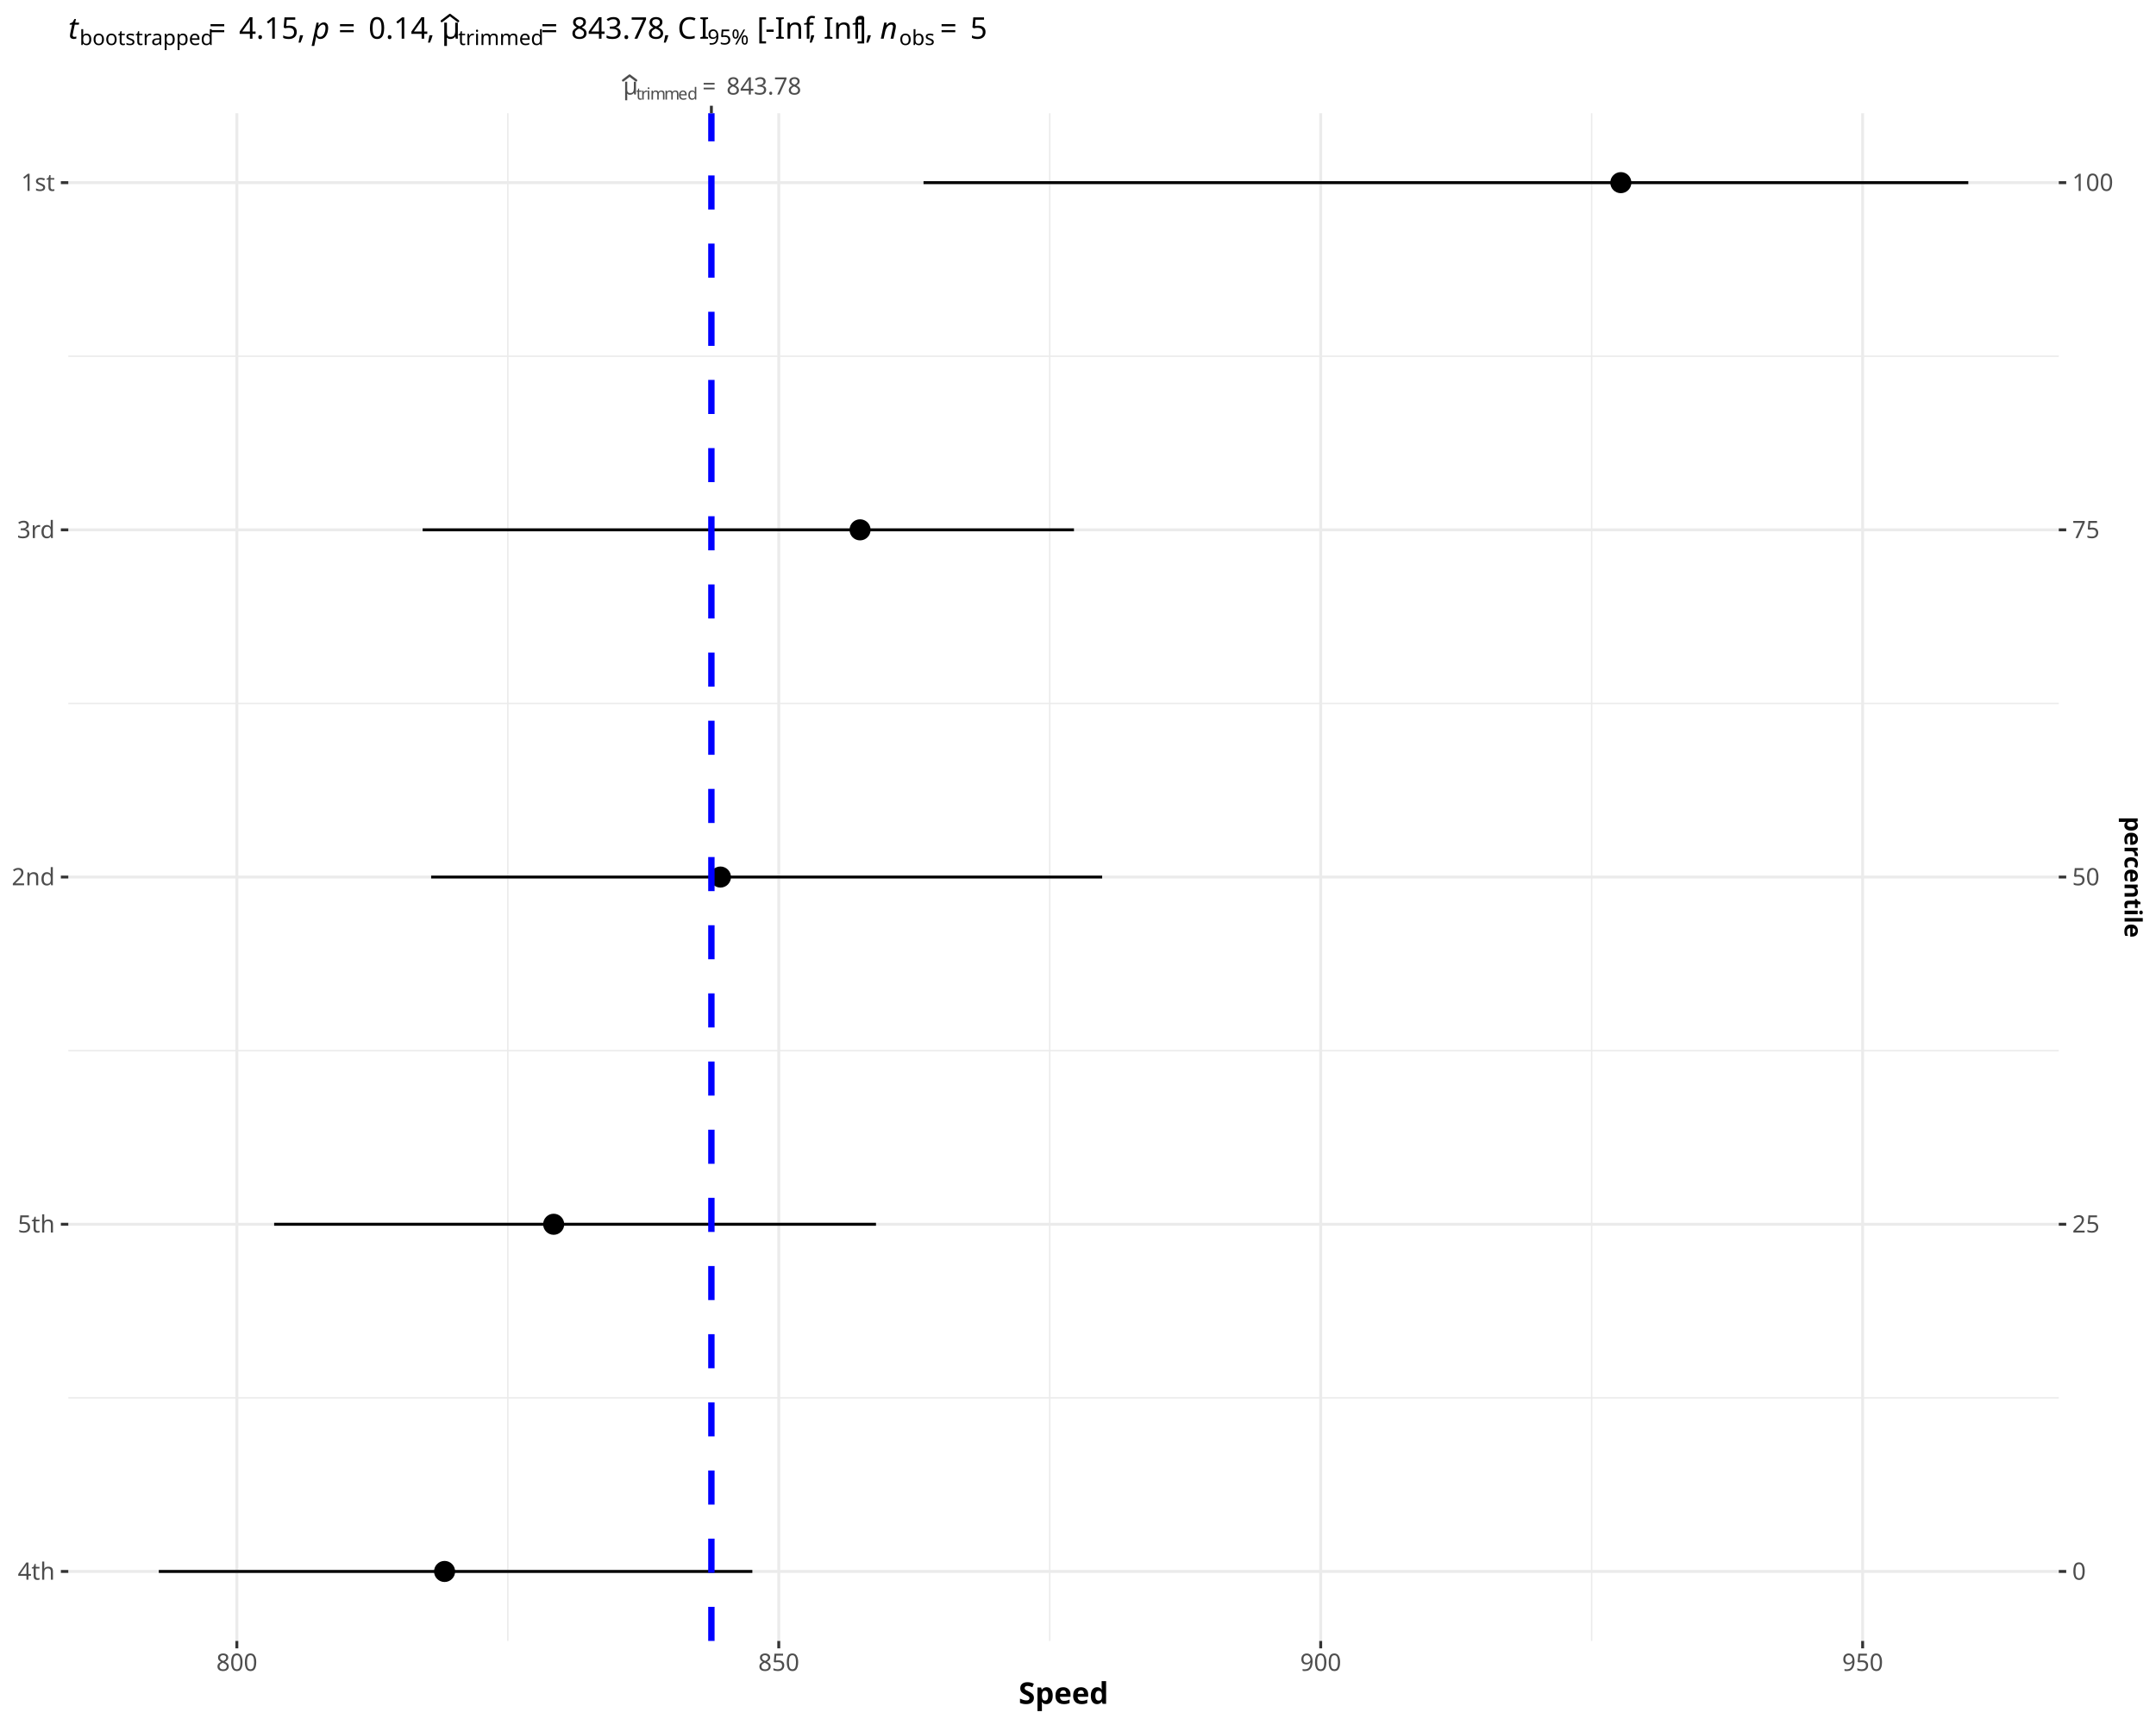
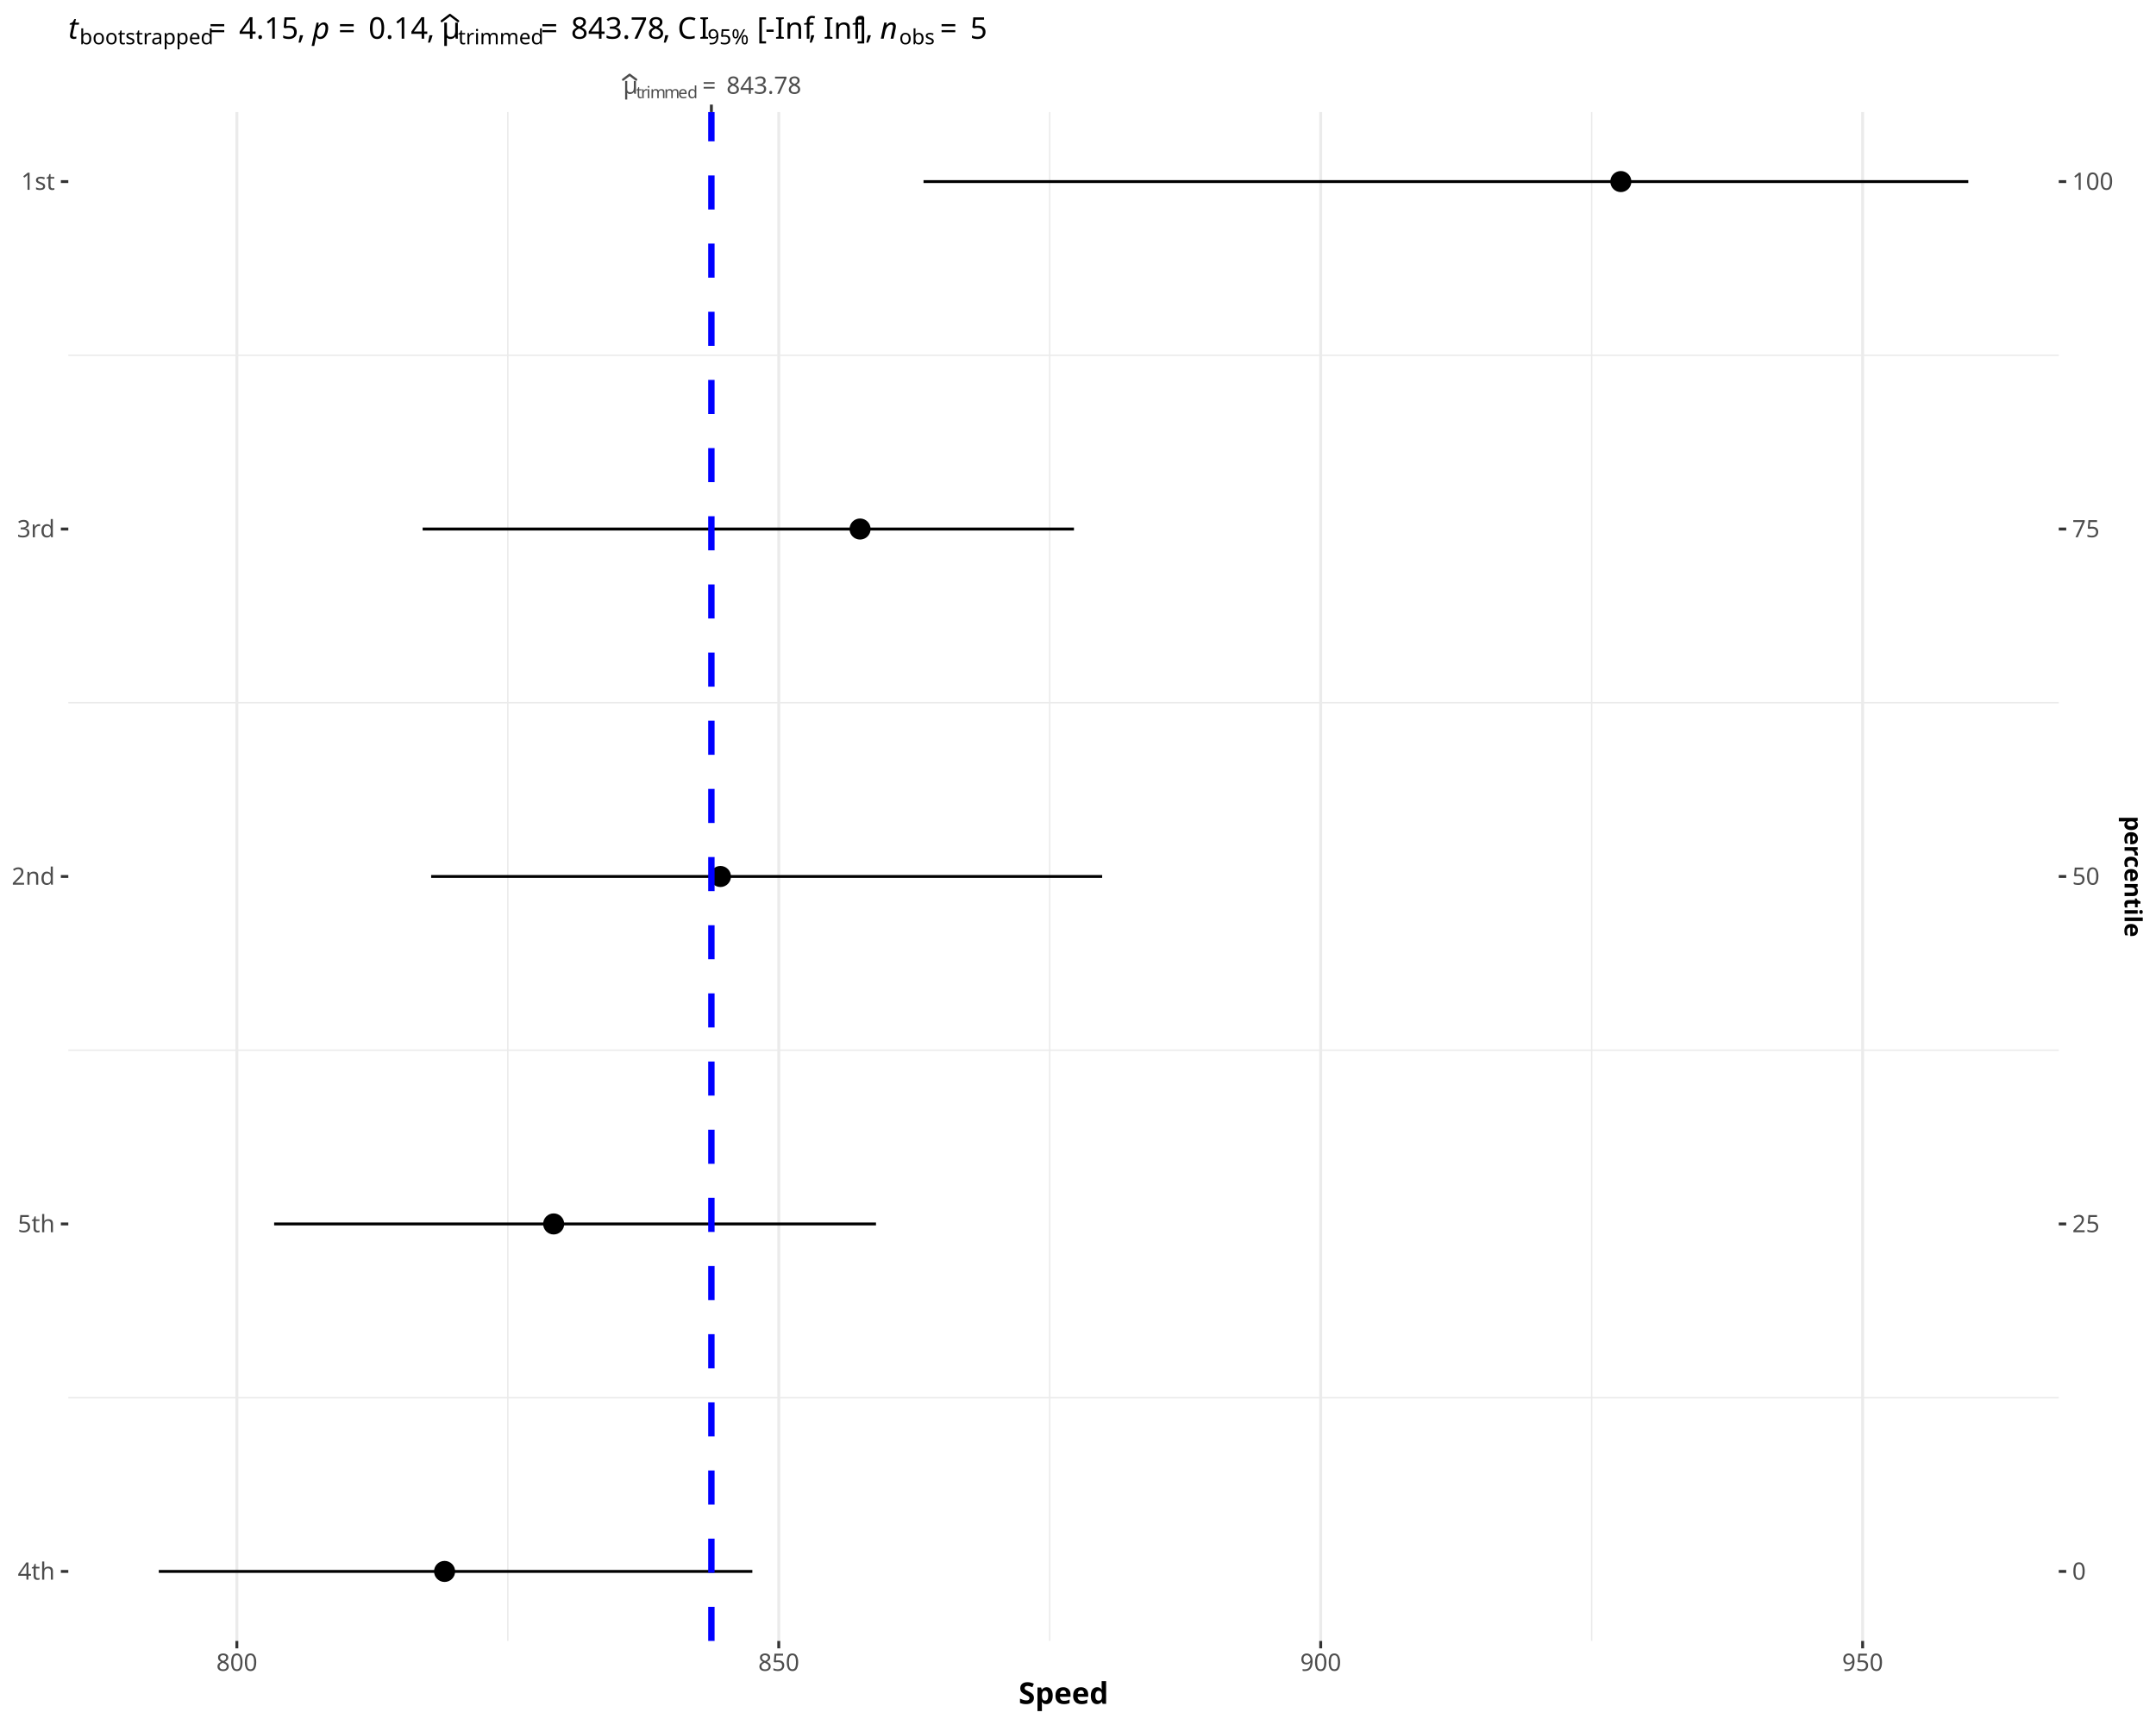
<svg xmlns="http://www.w3.org/2000/svg" class="svglite" data-engine-version="2.0" width="720.00pt" height="576.00pt" viewBox="0 0 720.00 576.00">
  <defs>
    <style type="text/css">
    .svglite line, .svglite polyline, .svglite polygon, .svglite path, .svglite rect, .svglite circle {
      fill: none;
      stroke: #000000;
      stroke-linecap: round;
      stroke-linejoin: round;
      stroke-miterlimit: 10.00;
    }
  </style>
  </defs>
  <rect width="100%" height="100%" style="stroke: none; fill: #FFFFFF;" />
  <defs>
    <clipPath id="cpMC4wMHw3MjAuMDB8MC4wMHw1NzYuMDA=">
      <rect x="0.00" y="0.00" width="720.00" height="576.00" />
    </clipPath>
  </defs>
  <g clip-path="url(#cpMC4wMHw3MjAuMDB8MC4wMHw1NzYuMDA=)">
    <rect x="0.00" y="0.00" width="720.00" height="576.00" style="stroke-width: 0.97; stroke: #FFFFFF; fill: #FFFFFF;" />
  </g>
  <defs>
-     <clipPath id="cpMjIuODF8Njg3LjUzfDM3LjgwfDU0Ny45Mg==">
-       <rect x="22.81" y="37.80" width="664.72" height="510.12" />
+     <clipPath id="cpMjIuODF8Njg3LjUzfDM3LjQyfDU0Ny45Mg==">
+       <rect x="22.81" y="37.42" width="664.72" height="510.50" />
    </clipPath>
  </defs>
-   <g clip-path="url(#cpMjIuODF8Njg3LjUzfDM3LjgwfDU0Ny45Mg==)">
-     <rect x="22.81" y="37.80" width="664.72" height="510.12" style="stroke-width: 0.97; stroke: none; fill: #FFFFFF;" />
-     <polyline points="22.81,466.76 687.53,466.76 " style="stroke-width: 0.48; stroke: #EBEBEB; stroke-linecap: butt;" />
-     <polyline points="22.81,350.83 687.53,350.83 " style="stroke-width: 0.48; stroke: #EBEBEB; stroke-linecap: butt;" />
-     <polyline points="22.81,234.89 687.53,234.89 " style="stroke-width: 0.48; stroke: #EBEBEB; stroke-linecap: butt;" />
-     <polyline points="22.81,118.95 687.53,118.95 " style="stroke-width: 0.48; stroke: #EBEBEB; stroke-linecap: butt;" />
-     <polyline points="169.59,547.92 169.59,37.80 " style="stroke-width: 0.48; stroke: #EBEBEB; stroke-linecap: butt;" />
-     <polyline points="350.56,547.92 350.56,37.80 " style="stroke-width: 0.48; stroke: #EBEBEB; stroke-linecap: butt;" />
-     <polyline points="531.54,547.92 531.54,37.80 " style="stroke-width: 0.48; stroke: #EBEBEB; stroke-linecap: butt;" />
-     <polyline points="22.81,524.73 687.53,524.73 " style="stroke-width: 0.97; stroke: #EBEBEB; stroke-linecap: butt;" />
-     <polyline points="22.81,408.80 687.53,408.80 " style="stroke-width: 0.97; stroke: #EBEBEB; stroke-linecap: butt;" />
-     <polyline points="22.81,292.86 687.53,292.86 " style="stroke-width: 0.97; stroke: #EBEBEB; stroke-linecap: butt;" />
-     <polyline points="22.81,176.92 687.53,176.92 " style="stroke-width: 0.97; stroke: #EBEBEB; stroke-linecap: butt;" />
-     <polyline points="22.81,60.99 687.53,60.99 " style="stroke-width: 0.97; stroke: #EBEBEB; stroke-linecap: butt;" />
-     <polyline points="79.10,547.92 79.10,37.80 " style="stroke-width: 0.97; stroke: #EBEBEB; stroke-linecap: butt;" />
-     <polyline points="260.07,547.92 260.07,37.80 " style="stroke-width: 0.97; stroke: #EBEBEB; stroke-linecap: butt;" />
-     <polyline points="441.05,547.92 441.05,37.80 " style="stroke-width: 0.97; stroke: #EBEBEB; stroke-linecap: butt;" />
-     <polyline points="622.03,547.92 622.03,37.80 " style="stroke-width: 0.97; stroke: #EBEBEB; stroke-linecap: butt;" />
-     <circle cx="148.47" cy="524.73" r="3.52" style="stroke-width: 0.64; stroke: none; fill: #000000;" />
-     <circle cx="184.90" cy="408.80" r="3.52" style="stroke-width: 0.64; stroke: none; fill: #000000;" />
-     <circle cx="240.59" cy="292.86" r="3.52" style="stroke-width: 0.64; stroke: none; fill: #000000;" />
-     <circle cx="287.22" cy="176.92" r="3.52" style="stroke-width: 0.64; stroke: none; fill: #000000;" />
-     <circle cx="541.28" cy="60.99" r="3.52" style="stroke-width: 0.64; stroke: none; fill: #000000;" />
-     <polyline points="251.25,524.73 251.25,524.73 " style="stroke-width: 0.97; stroke-linecap: butt;" />
-     <polyline points="251.25,524.73 53.03,524.73 " style="stroke-width: 0.97; stroke-linecap: butt;" />
-     <polyline points="53.03,524.73 53.03,524.73 " style="stroke-width: 0.97; stroke-linecap: butt;" />
-     <polyline points="292.54,408.80 292.54,408.80 " style="stroke-width: 0.97; stroke-linecap: butt;" />
-     <polyline points="292.54,408.80 91.55,408.80 " style="stroke-width: 0.97; stroke-linecap: butt;" />
-     <polyline points="91.55,408.80 91.55,408.80 " style="stroke-width: 0.97; stroke-linecap: butt;" />
-     <polyline points="368.07,292.86 368.07,292.86 " style="stroke-width: 0.97; stroke-linecap: butt;" />
-     <polyline points="368.07,292.86 143.98,292.86 " style="stroke-width: 0.97; stroke-linecap: butt;" />
-     <polyline points="143.98,292.86 143.98,292.86 " style="stroke-width: 0.97; stroke-linecap: butt;" />
-     <polyline points="358.65,176.92 358.65,176.92 " style="stroke-width: 0.97; stroke-linecap: butt;" />
-     <polyline points="358.65,176.92 141.14,176.92 " style="stroke-width: 0.97; stroke-linecap: butt;" />
-     <polyline points="141.14,176.92 141.14,176.92 " style="stroke-width: 0.97; stroke-linecap: butt;" />
-     <polyline points="657.32,60.99 657.32,60.99 " style="stroke-width: 0.97; stroke-linecap: butt;" />
-     <polyline points="657.32,60.99 308.41,60.99 " style="stroke-width: 0.97; stroke-linecap: butt;" />
-     <polyline points="308.41,60.99 308.41,60.99 " style="stroke-width: 0.97; stroke-linecap: butt;" />
-     <line x1="237.57" y1="547.92" x2="237.57" y2="37.80" style="stroke-width: 2.13; stroke: #0000FF; stroke-dasharray: 11.38,11.38; stroke-linecap: butt;" />
+   <g clip-path="url(#cpMjIuODF8Njg3LjUzfDM3LjQyfDU0Ny45Mg==)">
+     <rect x="22.81" y="37.42" width="664.72" height="510.50" style="stroke-width: 0.97; stroke: none; fill: #FFFFFF;" />
+     <polyline points="22.81,466.70 687.53,466.70 " style="stroke-width: 0.48; stroke: #EBEBEB; stroke-linecap: butt;" />
+     <polyline points="22.81,350.68 687.53,350.68 " style="stroke-width: 0.48; stroke: #EBEBEB; stroke-linecap: butt;" />
+     <polyline points="22.81,234.66 687.53,234.66 " style="stroke-width: 0.48; stroke: #EBEBEB; stroke-linecap: butt;" />
+     <polyline points="22.81,118.64 687.53,118.64 " style="stroke-width: 0.48; stroke: #EBEBEB; stroke-linecap: butt;" />
+     <polyline points="169.59,547.92 169.59,37.42 " style="stroke-width: 0.48; stroke: #EBEBEB; stroke-linecap: butt;" />
+     <polyline points="350.56,547.92 350.56,37.42 " style="stroke-width: 0.48; stroke: #EBEBEB; stroke-linecap: butt;" />
+     <polyline points="531.54,547.92 531.54,37.42 " style="stroke-width: 0.48; stroke: #EBEBEB; stroke-linecap: butt;" />
+     <polyline points="79.10,547.92 79.10,37.42 " style="stroke-width: 0.97; stroke: #EBEBEB; stroke-linecap: butt;" />
+     <polyline points="260.07,547.92 260.07,37.42 " style="stroke-width: 0.97; stroke: #EBEBEB; stroke-linecap: butt;" />
+     <polyline points="441.05,547.92 441.05,37.42 " style="stroke-width: 0.97; stroke: #EBEBEB; stroke-linecap: butt;" />
+     <polyline points="622.03,547.92 622.03,37.42 " style="stroke-width: 0.97; stroke: #EBEBEB; stroke-linecap: butt;" />
+     <circle cx="148.47" cy="524.72" r="3.52" style="stroke-width: 0.64; stroke: none; fill: #000000;" />
+     <circle cx="184.90" cy="408.69" r="3.52" style="stroke-width: 0.64; stroke: none; fill: #000000;" />
+     <circle cx="240.59" cy="292.67" r="3.52" style="stroke-width: 0.64; stroke: none; fill: #000000;" />
+     <circle cx="287.22" cy="176.65" r="3.52" style="stroke-width: 0.64; stroke: none; fill: #000000;" />
+     <circle cx="541.28" cy="60.63" r="3.52" style="stroke-width: 0.64; stroke: none; fill: #000000;" />
+     <polyline points="251.25,524.72 251.25,524.72 " style="stroke-width: 0.97; stroke-linecap: butt;" />
+     <polyline points="251.25,524.72 53.03,524.72 " style="stroke-width: 0.97; stroke-linecap: butt;" />
+     <polyline points="53.03,524.72 53.03,524.72 " style="stroke-width: 0.97; stroke-linecap: butt;" />
+     <polyline points="292.54,408.69 292.54,408.69 " style="stroke-width: 0.97; stroke-linecap: butt;" />
+     <polyline points="292.54,408.69 91.55,408.69 " style="stroke-width: 0.97; stroke-linecap: butt;" />
+     <polyline points="91.55,408.69 91.55,408.69 " style="stroke-width: 0.97; stroke-linecap: butt;" />
+     <polyline points="368.07,292.67 368.07,292.67 " style="stroke-width: 0.97; stroke-linecap: butt;" />
+     <polyline points="368.07,292.67 143.98,292.67 " style="stroke-width: 0.97; stroke-linecap: butt;" />
+     <polyline points="143.98,292.67 143.98,292.67 " style="stroke-width: 0.97; stroke-linecap: butt;" />
+     <polyline points="358.65,176.65 358.65,176.65 " style="stroke-width: 0.97; stroke-linecap: butt;" />
+     <polyline points="358.65,176.65 141.14,176.65 " style="stroke-width: 0.97; stroke-linecap: butt;" />
+     <polyline points="141.14,176.65 141.14,176.65 " style="stroke-width: 0.97; stroke-linecap: butt;" />
+     <polyline points="657.32,60.63 657.32,60.63 " style="stroke-width: 0.97; stroke-linecap: butt;" />
+     <polyline points="657.32,60.63 308.41,60.63 " style="stroke-width: 0.97; stroke-linecap: butt;" />
+     <polyline points="308.41,60.63 308.41,60.63 " style="stroke-width: 0.97; stroke-linecap: butt;" />
+     <line x1="237.57" y1="547.92" x2="237.57" y2="37.42" style="stroke-width: 2.13; stroke: #0000FF; stroke-dasharray: 11.38,11.38; stroke-linecap: butt;" />
  </g>
  <g clip-path="url(#cpMC4wMHw3MjAuMDB8MC4wMHw1NzYuMDA=)">
-     <polyline points="237.57,35.31 237.57,37.80 " style="stroke-width: 0.97; stroke: #333333; stroke-linecap: butt;" />
-     <text x="208.08" y="31.57" style="font-size: 8.00px; fill: #4D4D4D; font-family: sans;" textLength="4.37px" lengthAdjust="spacingAndGlyphs">μ</text>
-     <polyline points="208.08,26.86 210.26,25.21 212.45,26.86 " style="stroke-width: 0.75; stroke: #4D4D4D;" />
-     <text x="212.45" y="33.26" style="font-size: 5.60px; fill: #4D4D4D; font-family: sans;" textLength="1.56px" lengthAdjust="spacingAndGlyphs">t</text>
-     <text x="214.00" y="33.26" style="font-size: 5.60px; fill: #4D4D4D; font-family: sans;" textLength="1.86px" lengthAdjust="spacingAndGlyphs">r</text>
-     <text x="215.87" y="33.26" style="font-size: 5.60px; fill: #4D4D4D; font-family: sans;" textLength="1.24px" lengthAdjust="spacingAndGlyphs">i</text>
-     <text x="217.11" y="33.26" style="font-size: 5.60px; fill: #4D4D4D; font-family: sans;" textLength="4.67px" lengthAdjust="spacingAndGlyphs">m</text>
-     <text x="221.78" y="33.26" style="font-size: 5.60px; fill: #4D4D4D; font-family: sans;" textLength="4.67px" lengthAdjust="spacingAndGlyphs">m</text>
-     <text x="226.45" y="33.26" style="font-size: 5.60px; fill: #4D4D4D; font-family: sans;" textLength="3.11px" lengthAdjust="spacingAndGlyphs">e</text>
-     <text x="229.56" y="33.26" style="font-size: 5.60px; fill: #4D4D4D; font-family: sans;" textLength="3.11px" lengthAdjust="spacingAndGlyphs">d</text>
-     <text x="234.53" y="31.57" style="font-size: 8.00px; fill: #4D4D4D; font-family: sans;" textLength="6.21px" lengthAdjust="spacingAndGlyphs">=</text>
-     <text x="242.59" y="31.57" style="font-size: 8.00px; fill: #4D4D4D; font-family: sans;" textLength="24.47px" lengthAdjust="spacingAndGlyphs">843.78</text>
-     <text x="18.33" y="527.49" text-anchor="end" style="font-size: 8.00px; fill: #4D4D4D; font-family: sans;" textLength="11.12px" lengthAdjust="spacingAndGlyphs">4th</text>
-     <text x="18.33" y="411.55" text-anchor="end" style="font-size: 8.00px; fill: #4D4D4D; font-family: sans;" textLength="11.12px" lengthAdjust="spacingAndGlyphs">5th</text>
-     <text x="18.33" y="295.61" text-anchor="end" style="font-size: 8.00px; fill: #4D4D4D; font-family: sans;" textLength="13.35px" lengthAdjust="spacingAndGlyphs">2nd</text>
-     <text x="18.33" y="179.68" text-anchor="end" style="font-size: 8.00px; fill: #4D4D4D; font-family: sans;" textLength="11.56px" lengthAdjust="spacingAndGlyphs">3rd</text>
-     <text x="18.33" y="63.74" text-anchor="end" style="font-size: 8.00px; fill: #4D4D4D; font-family: sans;" textLength="10.68px" lengthAdjust="spacingAndGlyphs">1st</text>
-     <polyline points="20.32,524.73 22.81,524.73 " style="stroke-width: 0.97; stroke: #333333; stroke-linecap: butt;" />
-     <polyline points="20.32,408.80 22.81,408.80 " style="stroke-width: 0.97; stroke: #333333; stroke-linecap: butt;" />
-     <polyline points="20.32,292.86 22.81,292.86 " style="stroke-width: 0.97; stroke: #333333; stroke-linecap: butt;" />
-     <polyline points="20.32,176.92 22.81,176.92 " style="stroke-width: 0.97; stroke: #333333; stroke-linecap: butt;" />
-     <polyline points="20.32,60.99 22.81,60.99 " style="stroke-width: 0.97; stroke: #333333; stroke-linecap: butt;" />
-     <polyline points="690.02,524.73 687.53,524.73 " style="stroke-width: 0.97; stroke: #333333; stroke-linecap: butt;" />
-     <polyline points="690.02,408.80 687.53,408.80 " style="stroke-width: 0.97; stroke: #333333; stroke-linecap: butt;" />
-     <polyline points="690.02,292.86 687.53,292.86 " style="stroke-width: 0.97; stroke: #333333; stroke-linecap: butt;" />
-     <polyline points="690.02,176.92 687.53,176.92 " style="stroke-width: 0.97; stroke: #333333; stroke-linecap: butt;" />
-     <polyline points="690.02,60.99 687.53,60.99 " style="stroke-width: 0.97; stroke: #333333; stroke-linecap: butt;" />
-     <text x="692.01" y="527.49" style="font-size: 8.00px; fill: #4D4D4D; font-family: sans;" textLength="4.45px" lengthAdjust="spacingAndGlyphs">0</text>
-     <text x="692.01" y="411.55" style="font-size: 8.00px; fill: #4D4D4D; font-family: sans;" textLength="8.90px" lengthAdjust="spacingAndGlyphs">25</text>
-     <text x="692.01" y="295.61" style="font-size: 8.00px; fill: #4D4D4D; font-family: sans;" textLength="8.90px" lengthAdjust="spacingAndGlyphs">50</text>
-     <text x="692.01" y="179.68" style="font-size: 8.00px; fill: #4D4D4D; font-family: sans;" textLength="8.90px" lengthAdjust="spacingAndGlyphs">75</text>
-     <text x="692.01" y="63.74" style="font-size: 8.00px; fill: #4D4D4D; font-family: sans;" textLength="13.35px" lengthAdjust="spacingAndGlyphs">100</text>
+     <polyline points="237.57,34.93 237.57,37.42 " style="stroke-width: 0.97; stroke: #333333; stroke-linecap: butt;" />
+     <text x="208.08" y="31.31" style="font-size: 8.00px; fill: #4D4D4D; font-family: sans;" textLength="4.37px" lengthAdjust="spacingAndGlyphs">μ</text>
+     <polyline points="208.08,26.60 210.26,24.95 212.45,26.60 " style="stroke-width: 0.75; stroke: #4D4D4D;" />
+     <text x="212.45" y="32.79" style="font-size: 5.60px; fill: #4D4D4D; font-family: sans;" textLength="1.56px" lengthAdjust="spacingAndGlyphs">t</text>
+     <text x="214.00" y="32.79" style="font-size: 5.60px; fill: #4D4D4D; font-family: sans;" textLength="1.86px" lengthAdjust="spacingAndGlyphs">r</text>
+     <text x="215.87" y="32.79" style="font-size: 5.60px; fill: #4D4D4D; font-family: sans;" textLength="1.24px" lengthAdjust="spacingAndGlyphs">i</text>
+     <text x="217.11" y="32.79" style="font-size: 5.60px; fill: #4D4D4D; font-family: sans;" textLength="4.67px" lengthAdjust="spacingAndGlyphs">m</text>
+     <text x="221.78" y="32.79" style="font-size: 5.60px; fill: #4D4D4D; font-family: sans;" textLength="4.67px" lengthAdjust="spacingAndGlyphs">m</text>
+     <text x="226.45" y="32.79" style="font-size: 5.60px; fill: #4D4D4D; font-family: sans;" textLength="3.11px" lengthAdjust="spacingAndGlyphs">e</text>
+     <text x="229.56" y="32.79" style="font-size: 5.60px; fill: #4D4D4D; font-family: sans;" textLength="3.11px" lengthAdjust="spacingAndGlyphs">d</text>
+     <text x="234.53" y="31.31" style="font-size: 8.00px; fill: #4D4D4D; font-family: sans;" textLength="6.21px" lengthAdjust="spacingAndGlyphs">=</text>
+     <text x="242.59" y="31.31" style="font-size: 8.00px; fill: #4D4D4D; font-family: sans;" textLength="24.47px" lengthAdjust="spacingAndGlyphs">843.78</text>
+     <text x="18.33" y="527.47" text-anchor="end" style="font-size: 8.00px; fill: #4D4D4D; font-family: sans;" textLength="11.12px" lengthAdjust="spacingAndGlyphs">4th</text>
+     <text x="18.33" y="411.45" text-anchor="end" style="font-size: 8.00px; fill: #4D4D4D; font-family: sans;" textLength="11.12px" lengthAdjust="spacingAndGlyphs">5th</text>
+     <text x="18.33" y="295.42" text-anchor="end" style="font-size: 8.00px; fill: #4D4D4D; font-family: sans;" textLength="13.35px" lengthAdjust="spacingAndGlyphs">2nd</text>
+     <text x="18.33" y="179.40" text-anchor="end" style="font-size: 8.00px; fill: #4D4D4D; font-family: sans;" textLength="11.56px" lengthAdjust="spacingAndGlyphs">3rd</text>
+     <text x="18.33" y="63.38" text-anchor="end" style="font-size: 8.00px; fill: #4D4D4D; font-family: sans;" textLength="10.68px" lengthAdjust="spacingAndGlyphs">1st</text>
+     <polyline points="20.32,524.72 22.81,524.72 " style="stroke-width: 0.97; stroke: #333333; stroke-linecap: butt;" />
+     <polyline points="20.32,408.69 22.81,408.69 " style="stroke-width: 0.97; stroke: #333333; stroke-linecap: butt;" />
+     <polyline points="20.32,292.67 22.81,292.67 " style="stroke-width: 0.97; stroke: #333333; stroke-linecap: butt;" />
+     <polyline points="20.32,176.65 22.81,176.65 " style="stroke-width: 0.97; stroke: #333333; stroke-linecap: butt;" />
+     <polyline points="20.32,60.63 22.81,60.63 " style="stroke-width: 0.97; stroke: #333333; stroke-linecap: butt;" />
+     <polyline points="690.02,524.72 687.53,524.72 " style="stroke-width: 0.97; stroke: #333333; stroke-linecap: butt;" />
+     <polyline points="690.02,408.69 687.53,408.69 " style="stroke-width: 0.97; stroke: #333333; stroke-linecap: butt;" />
+     <polyline points="690.02,292.67 687.53,292.67 " style="stroke-width: 0.97; stroke: #333333; stroke-linecap: butt;" />
+     <polyline points="690.02,176.65 687.53,176.65 " style="stroke-width: 0.97; stroke: #333333; stroke-linecap: butt;" />
+     <polyline points="690.02,60.63 687.53,60.63 " style="stroke-width: 0.97; stroke: #333333; stroke-linecap: butt;" />
+     <text x="692.01" y="527.47" style="font-size: 8.00px; fill: #4D4D4D; font-family: sans;" textLength="4.45px" lengthAdjust="spacingAndGlyphs">0</text>
+     <text x="692.01" y="411.45" style="font-size: 8.00px; fill: #4D4D4D; font-family: sans;" textLength="8.90px" lengthAdjust="spacingAndGlyphs">25</text>
+     <text x="692.01" y="295.42" style="font-size: 8.00px; fill: #4D4D4D; font-family: sans;" textLength="8.90px" lengthAdjust="spacingAndGlyphs">50</text>
+     <text x="692.01" y="179.40" style="font-size: 8.00px; fill: #4D4D4D; font-family: sans;" textLength="8.90px" lengthAdjust="spacingAndGlyphs">75</text>
+     <text x="692.01" y="63.38" style="font-size: 8.00px; fill: #4D4D4D; font-family: sans;" textLength="13.35px" lengthAdjust="spacingAndGlyphs">100</text>
    <polyline points="79.10,550.41 79.10,547.92 " style="stroke-width: 0.97; stroke: #333333; stroke-linecap: butt;" />
    <polyline points="260.07,550.41 260.07,547.92 " style="stroke-width: 0.97; stroke: #333333; stroke-linecap: butt;" />
    <polyline points="441.05,550.41 441.05,547.92 " style="stroke-width: 0.97; stroke: #333333; stroke-linecap: butt;" />
    <polyline points="622.03,550.41 622.03,547.92 " style="stroke-width: 0.97; stroke: #333333; stroke-linecap: butt;" />
    <text x="79.10" y="557.91" text-anchor="middle" style="font-size: 8.00px; fill: #4D4D4D; font-family: sans;" textLength="13.35px" lengthAdjust="spacingAndGlyphs">800</text>
    <text x="260.07" y="557.91" text-anchor="middle" style="font-size: 8.00px; fill: #4D4D4D; font-family: sans;" textLength="13.35px" lengthAdjust="spacingAndGlyphs">850</text>
    <text x="441.05" y="557.91" text-anchor="middle" style="font-size: 8.00px; fill: #4D4D4D; font-family: sans;" textLength="13.35px" lengthAdjust="spacingAndGlyphs">900</text>
    <text x="622.03" y="557.91" text-anchor="middle" style="font-size: 8.00px; fill: #4D4D4D; font-family: sans;" textLength="13.35px" lengthAdjust="spacingAndGlyphs">950</text>
    <text x="355.17" y="568.94" text-anchor="middle" style="font-size: 10.00px; font-weight: bold; font-family: sans;" textLength="28.92px" lengthAdjust="spacingAndGlyphs">Speed</text>
-     <text transform="translate(709.51,292.86) rotate(90)" text-anchor="middle" style="font-size: 8.00px; font-weight: bold; font-family: sans;" textLength="34.69px" lengthAdjust="spacingAndGlyphs">percentile</text>
+     <text transform="translate(709.51,292.67) rotate(90)" text-anchor="middle" style="font-size: 8.00px; font-weight: bold; font-family: sans;" textLength="34.69px" lengthAdjust="spacingAndGlyphs">percentile</text>
    <text x="22.81" y="12.93" style="font-size: 10.00px; font-style: italic; font-family: sans;" textLength="2.78px" lengthAdjust="spacingAndGlyphs">t</text>
-     <text x="26.56" y="15.04" style="font-size: 7.00px; font-family: sans;" textLength="40.87px" lengthAdjust="spacingAndGlyphs">bootstrapped</text>
+     <text x="26.56" y="14.78" style="font-size: 7.00px; font-family: sans;" textLength="40.87px" lengthAdjust="spacingAndGlyphs">bootstrapped</text>
    <text x="69.75" y="12.93" style="font-size: 10.00px; font-family: sans;" textLength="7.76px" lengthAdjust="spacingAndGlyphs">=</text>
    <text x="79.83" y="12.93" style="font-size: 10.00px; font-family: sans;" textLength="19.46px" lengthAdjust="spacingAndGlyphs">4.15</text>
    <text x="99.29" y="12.93" style="font-size: 10.00px; font-family: sans;" textLength="2.50px" lengthAdjust="spacingAndGlyphs">,</text>
    <text x="101.79" y="12.93" style="font-size: 10.00px; font-family: sans;" textLength="2.50px" lengthAdjust="spacingAndGlyphs"> </text>
    <text x="104.29" y="12.93" style="font-size: 10.00px; font-style: italic; font-family: sans;" textLength="5.56px" lengthAdjust="spacingAndGlyphs">p</text>
    <text x="112.98" y="12.93" style="font-size: 10.00px; font-family: sans;" textLength="7.76px" lengthAdjust="spacingAndGlyphs">=</text>
    <text x="123.06" y="12.93" style="font-size: 10.00px; font-family: sans;" textLength="19.46px" lengthAdjust="spacingAndGlyphs">0.14</text>
    <text x="142.52" y="12.93" style="font-size: 10.00px; font-family: sans;" textLength="2.50px" lengthAdjust="spacingAndGlyphs">,</text>
    <text x="145.02" y="12.93" style="font-size: 10.00px; font-family: sans;" textLength="2.50px" lengthAdjust="spacingAndGlyphs"> </text>
    <text x="147.52" y="12.93" style="font-size: 10.00px; font-family: sans;" textLength="5.47px" lengthAdjust="spacingAndGlyphs">μ</text>
    <polyline points="147.52,7.05 150.26,4.98 152.99,7.05 " style="stroke-width: 0.75;" />
-     <text x="152.99" y="15.04" style="font-size: 7.00px; font-family: sans;" textLength="25.28px" lengthAdjust="spacingAndGlyphs">trimmed</text>
+     <text x="152.99" y="14.78" style="font-size: 7.00px; font-family: sans;" textLength="25.28px" lengthAdjust="spacingAndGlyphs">trimmed</text>
    <text x="180.59" y="12.93" style="font-size: 10.00px; font-family: sans;" textLength="7.76px" lengthAdjust="spacingAndGlyphs">=</text>
    <text x="190.67" y="12.93" style="font-size: 10.00px; font-family: sans;" textLength="30.59px" lengthAdjust="spacingAndGlyphs">843.78</text>
    <text x="221.26" y="12.93" style="font-size: 10.00px; font-family: sans;" textLength="2.50px" lengthAdjust="spacingAndGlyphs">,</text>
    <text x="223.76" y="12.93" style="font-size: 10.00px; font-family: sans;" textLength="2.50px" lengthAdjust="spacingAndGlyphs"> </text>
    <text x="226.26" y="12.93" style="font-size: 10.00px; font-family: sans;" textLength="7.22px" lengthAdjust="spacingAndGlyphs">C</text>
    <text x="233.48" y="12.93" style="font-size: 10.00px; font-family: sans;" textLength="2.78px" lengthAdjust="spacingAndGlyphs">I</text>
-     <text x="236.26" y="14.86" style="font-size: 7.00px; font-family: sans;" textLength="14.01px" lengthAdjust="spacingAndGlyphs">95%</text>
+     <text x="236.26" y="14.78" style="font-size: 7.00px; font-family: sans;" textLength="14.01px" lengthAdjust="spacingAndGlyphs">95%</text>
    <text x="250.27" y="12.93" style="font-size: 10.00px; font-family: sans;" textLength="2.50px" lengthAdjust="spacingAndGlyphs"> </text>
    <text x="252.78" y="12.93" style="font-size: 10.00px; font-family: sans;" textLength="2.78px" lengthAdjust="spacingAndGlyphs">[</text>
    <text x="255.55" y="12.93" style="font-size: 10.00px; font-family: sans;" textLength="14.45px" lengthAdjust="spacingAndGlyphs">-Inf</text>
    <text x="270.00" y="12.93" style="font-size: 10.00px; font-family: sans;" textLength="2.50px" lengthAdjust="spacingAndGlyphs">,</text>
    <text x="272.50" y="12.93" style="font-size: 10.00px; font-family: sans;" textLength="2.50px" lengthAdjust="spacingAndGlyphs"> </text>
    <text x="275.01" y="12.93" style="font-size: 10.00px; font-family: sans;" textLength="11.12px" lengthAdjust="spacingAndGlyphs">Inf</text>
    <text x="286.12" y="12.93" style="font-size: 10.00px; font-family: sans;" textLength="2.78px" lengthAdjust="spacingAndGlyphs">]</text>
    <text x="288.90" y="12.93" style="font-size: 10.00px; font-family: sans;" textLength="2.50px" lengthAdjust="spacingAndGlyphs">,</text>
    <text x="291.40" y="12.93" style="font-size: 10.00px; font-family: sans;" textLength="2.50px" lengthAdjust="spacingAndGlyphs"> </text>
    <text x="293.91" y="12.93" style="font-size: 10.00px; font-style: italic; font-family: sans;" textLength="5.56px" lengthAdjust="spacingAndGlyphs">n</text>
-     <text x="300.27" y="15.04" style="font-size: 7.00px; font-family: sans;" textLength="11.29px" lengthAdjust="spacingAndGlyphs">obs</text>
+     <text x="300.27" y="14.78" style="font-size: 7.00px; font-family: sans;" textLength="11.29px" lengthAdjust="spacingAndGlyphs">obs</text>
    <text x="313.88" y="12.93" style="font-size: 10.00px; font-family: sans;" textLength="7.76px" lengthAdjust="spacingAndGlyphs">=</text>
    <text x="323.96" y="12.93" style="font-size: 10.00px; font-family: sans;" textLength="5.56px" lengthAdjust="spacingAndGlyphs">5</text>
  </g>
</svg>
